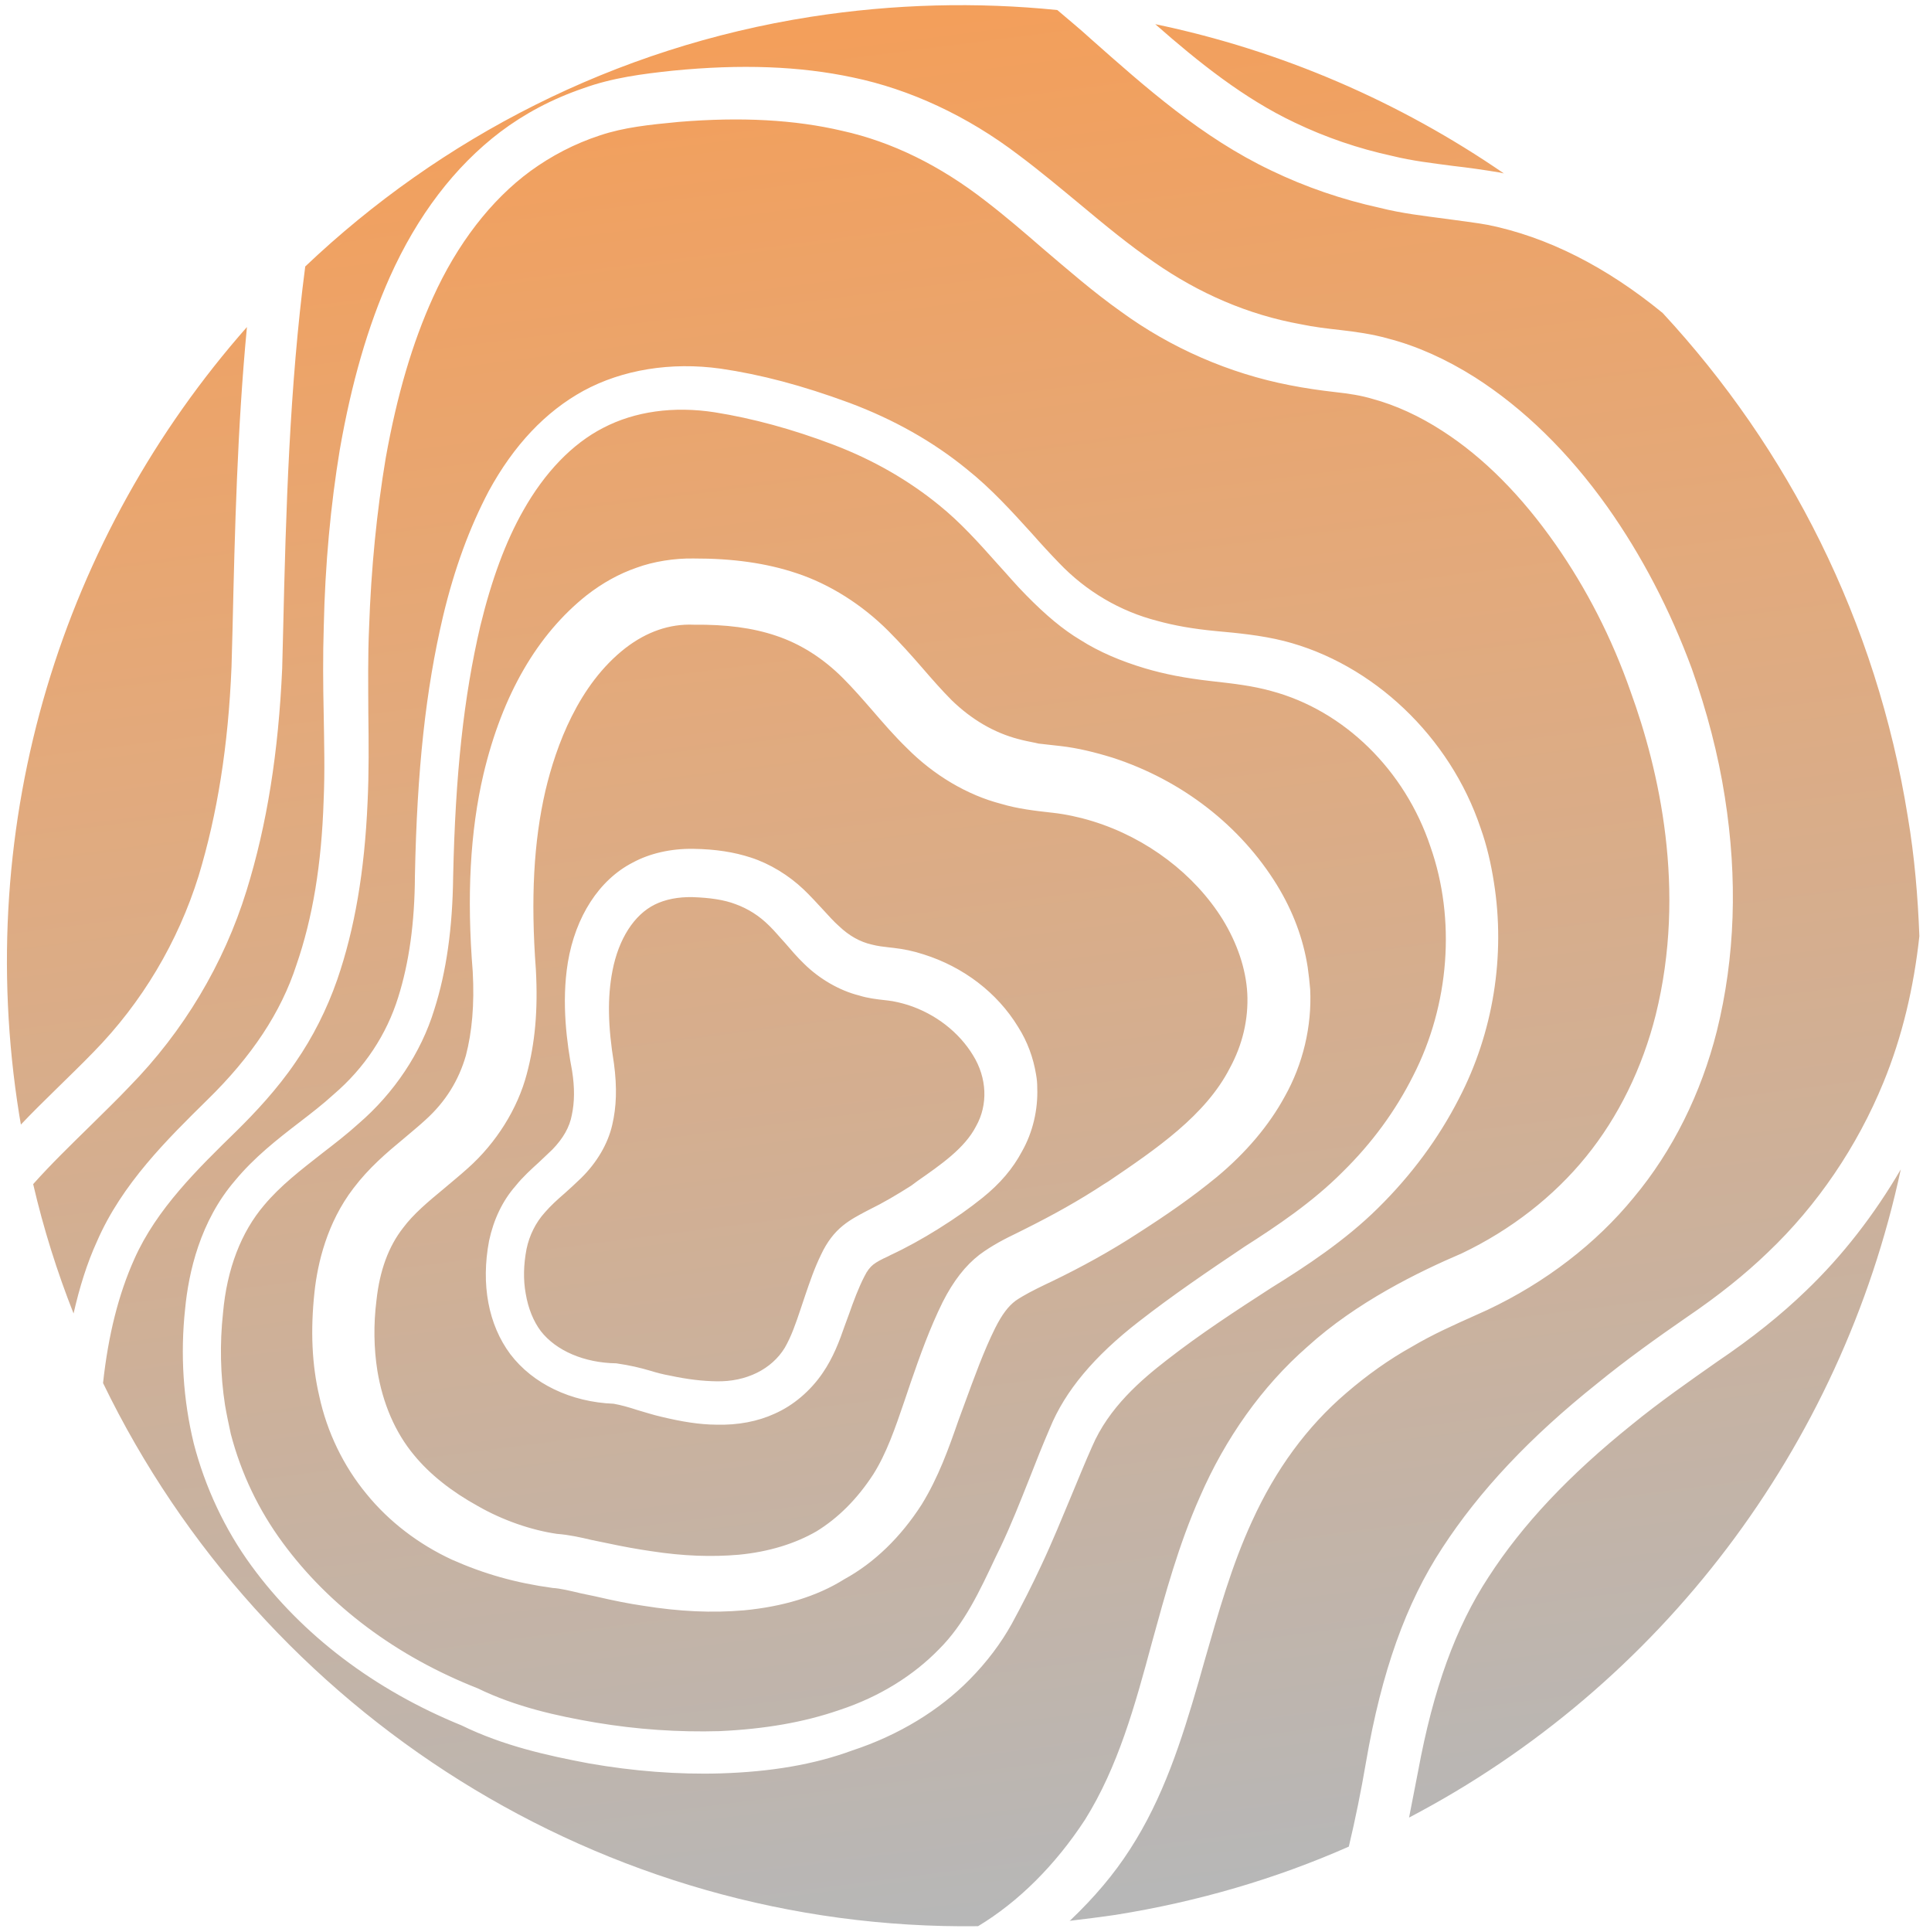
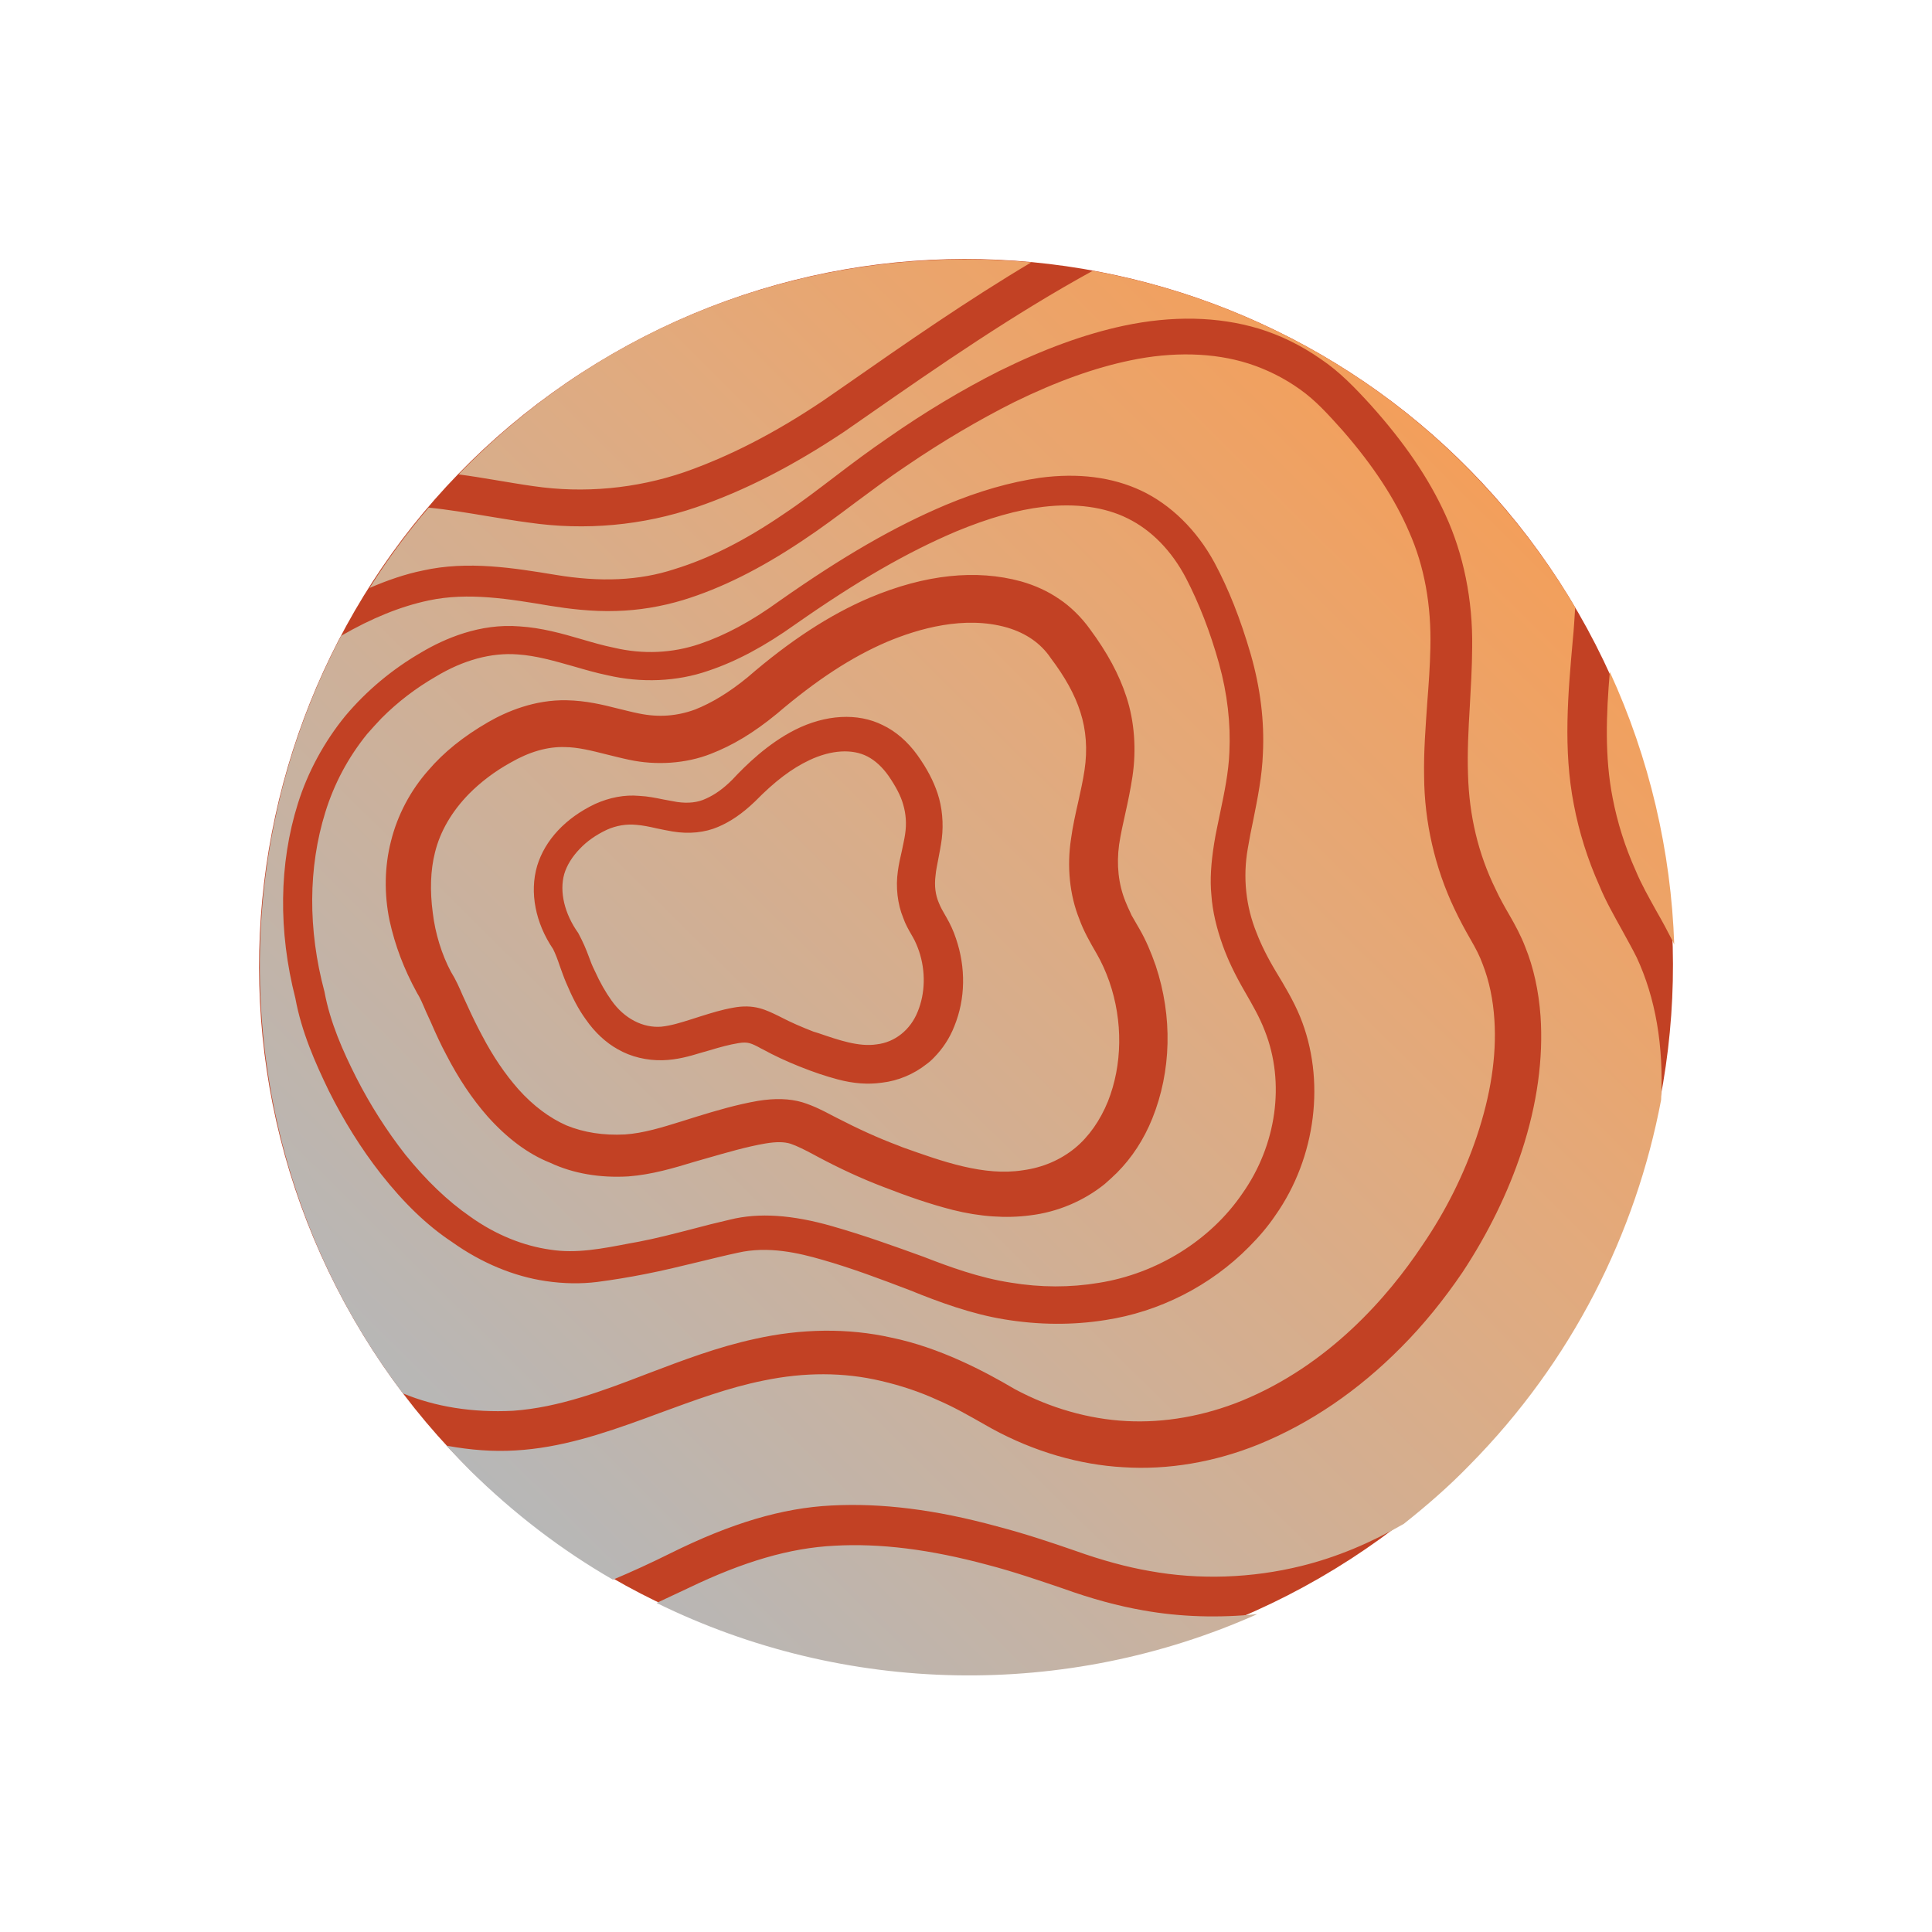
- <svg xmlns="http://www.w3.org/2000/svg" width="210" height="211">
+ <svg xmlns="http://www.w3.org/2000/svg" width="410" height="410" viewBox="0 0 410 410" fill="none">
+   <circle cx="205.007" cy="204.989" r="150" transform="rotate(60 205.007 204.989)" fill="#C24124" />
+   <path d="M132.631 240.747C136.569 240.483 140.511 239.252 144.728 237.943L147.783 236.983C151.94 235.708 156.253 234.424 160.843 233.623C164.513 233.031 167.539 233.133 170.233 233.909C172.677 234.668 174.734 235.731 176.472 236.657L177.726 237.3C182.065 239.537 186.326 241.499 190.723 243.14L191.457 243.44C200.052 246.517 208.836 249.644 217.071 248.347C221.24 247.788 224.973 246.196 228.089 243.674C231.085 241.221 233.488 237.743 235.113 233.75C238.193 226.023 238.341 216.693 235.399 208.263C234.646 206.126 233.747 204.152 232.738 202.404L232.529 202.042C231.38 200.053 229.953 197.581 229.051 195.047C226.998 189.962 226.379 183.888 227.295 177.973C227.66 175.271 228.25 172.679 228.814 170.183C229.327 167.877 229.815 165.666 230.148 163.464C230.814 159.06 230.499 154.901 229.271 151.108C228.079 147.376 226.016 143.663 222.968 139.635L222.933 139.575C220.848 136.518 217.758 134.363 213.7 133.169C204.669 130.586 194.908 133.408 188.259 136.201C180.733 139.421 173.276 144.289 164.841 151.49C159.888 155.555 155.471 158.186 150.817 159.989C145.586 162.044 139.261 162.48 133.487 161.232C131.847 160.893 130.233 160.458 128.653 160.084C125.554 159.301 122.645 158.569 119.903 158.544C116.221 158.419 112.365 159.52 108.334 161.847C104.93 163.732 101.986 165.995 99.551 168.446C95.915 172.152 93.404 176.416 92.307 180.908C91.353 184.674 91.213 189.015 91.842 193.717C92.356 198.082 93.751 202.582 95.685 206.209C96.754 207.922 97.479 209.594 98.169 211.205C98.526 211.964 98.814 212.601 99.137 213.299C100.289 215.85 101.282 217.849 102.301 219.752C104.662 224.258 107.19 227.943 110.001 231.143C113.175 234.696 116.663 237.265 120.215 238.832C123.887 240.329 128.037 240.987 132.631 240.747ZM124.292 216.3C122.729 214.148 121.456 211.667 120.147 208.565C119.64 207.41 119.22 206.126 118.774 204.936C118.353 203.652 117.872 202.402 117.375 201.403C113.612 195.858 112.345 189.355 113.995 183.74C115.656 178.279 120.01 173.595 126.304 170.604C129.366 169.238 132.535 168.614 135.666 168.897C137.477 168.977 139.212 169.342 140.757 169.656C141.827 169.842 142.741 170.037 143.717 170.198C146.072 170.526 148.114 170.312 149.868 169.46C151.717 168.633 153.538 167.341 155.415 165.453C158.338 162.318 162.952 157.806 168.721 154.877C175.186 151.627 182.012 151.223 187.311 153.871C190.068 155.173 192.632 157.391 194.673 160.232C196.749 163.133 198.091 165.734 198.967 168.364C199.957 171.329 200.26 174.771 199.864 177.975C199.673 179.451 199.388 180.902 199.128 182.258C198.893 183.519 198.624 184.719 198.535 185.816C198.262 187.983 198.506 189.933 199.265 191.665C199.632 192.578 200.05 193.302 200.572 194.206L200.885 194.749C201.651 196.075 202.331 197.531 202.866 199.152C204.985 205.324 204.892 211.969 202.535 217.751C201.54 220.335 200.026 222.576 198.209 224.429C197.711 224.957 197.179 225.425 196.613 225.833C193.969 227.922 190.632 229.367 187.168 229.759C184.205 230.183 181.109 229.961 177.69 229.041C175.126 228.351 172.742 227.557 169.614 226.308C166.902 225.221 164.274 224.005 161.922 222.71L161.473 222.487C160.634 222.007 159.735 221.561 159.07 221.382C158.501 221.229 157.75 221.18 156.734 221.365C154.822 221.665 152.678 222.259 150.63 222.879L148.702 223.43C146.318 224.163 143.623 224.915 140.701 224.994C137.314 225.101 133.87 224.276 131.094 222.663C128.612 221.282 126.238 219.116 124.292 216.3ZM342.227 169.336C343.229 174.545 344.852 179.717 347.12 184.758C348.36 187.74 349.892 190.393 351.503 193.321C352.686 195.371 353.879 197.576 355.047 199.877C355.151 200.057 355.195 200.273 355.3 200.454C354.624 180.667 350.061 160.954 341.626 142.592C340.863 151.553 340.516 160.677 342.227 169.336ZM116.745 265.192C122.31 266.079 127.847 264.972 133.695 263.847L135.512 263.521C139.267 262.8 142.822 261.873 146.593 260.902C149.443 260.141 152.172 259.449 154.936 258.818C161.04 257.304 168.137 257.788 176.599 260.218C183.127 262.076 189.492 264.35 195.988 266.709C201.474 268.847 207.875 271.181 214.475 272.193C220.86 273.249 227.119 273.253 233.191 272.239C245.466 270.298 256.868 263.232 263.642 253.292C270.923 242.979 272.766 229.777 268.422 218.78C267.311 215.884 265.849 213.352 264.144 210.397C261.986 206.659 260.59 203.687 259.505 200.696C258.192 197.033 257.319 193.437 257.076 189.96C256.758 186.767 256.98 183.263 257.655 179.014C257.988 176.812 258.511 174.661 258.914 172.58C259.855 168.098 260.721 163.9 260.896 159.619C261.182 153.585 260.484 147.236 258.691 140.795C256.818 134.079 254.458 128.046 251.705 122.722C248.674 116.916 244.357 112.495 239.318 110.018C234.468 107.593 228.282 106.743 221.45 107.552C215.885 108.193 209.825 109.924 202.961 112.761C192.458 117.217 181.931 123.295 168.79 132.49C162.315 137.112 156.254 140.37 150.334 142.341C143.657 144.669 136.046 144.963 128.907 143.297C126.543 142.813 124.134 142.114 121.82 141.441C117.701 140.281 113.833 139.138 109.831 138.876C104.294 138.456 98.32 140.056 92.434 143.615C88.223 146.046 84.385 148.986 80.981 152.398C79.926 153.489 78.907 154.641 77.887 155.792C73.862 160.769 70.9 166.337 69.028 172.402C65.409 184.057 65.308 197.219 68.853 210.446C70.061 216.983 72.766 223.058 75.564 228.598C78.5 234.378 82.013 239.907 85.997 245.002C90.475 250.535 94.973 254.852 99.784 258.184C105.254 262.1 111.154 264.401 116.745 265.192ZM103.471 236.923C100.192 233.189 97.316 228.901 94.667 223.758C93.614 221.794 92.576 219.579 91.38 216.813C91.092 216.176 90.769 215.478 90.446 214.78C89.757 213.168 89.137 211.677 88.485 210.687C85.681 205.553 83.862 200.735 82.66 195.32C81.509 189.714 81.59 183.88 82.975 178.498C84.35 172.961 87.115 167.747 90.903 163.47C94.158 159.662 98.313 156.298 103.607 153.242C107.457 151.019 113.435 148.452 120.263 148.609C124.316 148.681 127.855 149.532 131.334 150.417C132.818 150.766 134.243 151.149 135.598 151.412C139.792 152.286 143.696 151.962 147.473 150.585C151 149.192 154.695 146.978 158.669 143.719C167.602 135.989 176.107 130.436 184.545 126.85C196.354 121.881 207.185 120.773 216.717 123.389C219.695 124.241 222.418 125.483 224.823 127.149C227.159 128.694 229.577 131.076 231.315 133.53C234.945 138.428 237.505 143.14 239.039 147.881C240.757 153.079 241.186 159.101 240.32 164.826C239.92 167.469 239.391 170.025 238.852 172.426C238.313 174.827 237.825 177.039 237.492 179.24C236.912 183.515 237.348 187.604 238.816 191.258C239.148 192.111 239.505 192.869 239.863 193.628L240.116 194.205L241.856 197.22C243.179 199.511 244.271 202.096 245.251 204.906C248.87 215.759 248.579 227.342 244.521 237.402C242.735 241.81 240.23 245.668 237.031 248.881C236.208 249.678 235.324 250.509 234.466 251.246C229.986 254.878 224.369 257.236 218.588 257.921C213.522 258.595 207.925 258.209 202.107 256.745C197.108 255.451 192.686 253.904 187.52 251.903C182.898 250.15 178.188 247.966 173.554 245.496L172.62 244.991C170.883 244.065 169.18 243.199 167.78 242.721C166.416 242.302 164.795 242.274 162.452 242.662C158.508 243.331 154.255 244.58 150.124 245.76L147.369 246.547C142.937 247.9 138.349 249.262 133.36 249.651C127.31 250.009 121.615 249.036 116.775 246.766C111.989 244.867 107.548 241.482 103.471 236.923ZM113.199 103.169C123.975 104.745 134.996 103.688 145.184 100.217C154.727 96.878 164.33 91.977 174.621 85.071L179.551 81.662C192.245 72.806 205.24 63.776 218.852 55.676C175.639 51.685 131.165 66.349 98.378 99.588C98.026 99.952 97.675 100.315 97.323 100.679C99.834 100.998 102.319 101.412 104.804 101.826C107.634 102.283 110.499 102.799 113.199 103.169ZM146.681 216.317L148.849 215.627C150.958 214.973 153.127 214.283 155.53 213.86C157.622 213.456 159.493 213.501 161.203 213.961C162.722 214.37 163.976 215.013 164.97 215.484L165.644 215.818C167.831 216.967 170.069 217.926 172.557 218.901L173.732 219.268C177.929 220.703 182.257 222.224 186.081 221.624C189.915 221.179 193.211 218.552 194.751 214.689C196.351 210.791 196.472 206.139 195.026 201.829C194.65 200.76 194.213 199.726 193.726 198.882L193.448 198.4C192.856 197.375 192.125 196.108 191.669 194.764C190.464 191.842 190.056 188.219 190.538 184.886C190.729 183.409 191.074 181.924 191.394 180.533C191.629 179.272 191.933 178.132 192.082 177.001C192.415 174.799 192.257 172.72 191.669 170.728C191.15 168.857 190.097 166.893 188.559 164.646C187.23 162.761 185.713 161.385 184.105 160.545C180.889 158.865 176.391 159.131 171.79 161.305C168.007 163.087 164.435 165.792 160.242 170.062C157.506 172.687 155.024 174.361 152.383 175.484C149.622 176.676 146.219 177.033 142.759 176.458C141.594 176.246 140.429 176.035 139.324 175.788C137.839 175.44 136.39 175.151 135.044 175.044C132.914 174.827 130.726 175.206 128.756 176.102C126.486 177.171 124.545 178.533 123.054 180.118C121.442 181.772 120.28 183.649 119.738 185.489C118.689 189.229 119.783 193.903 122.71 198.001C123.764 199.965 124.384 201.456 124.944 202.981C125.321 204.05 125.688 204.964 126.185 205.963C127.336 208.514 128.555 210.624 129.779 212.328C132.472 216.16 136.458 218.2 140.361 217.875C142.403 217.661 144.512 217.006 146.681 216.317ZM231.914 57.459C215.281 66.58 199.323 77.562 183.94 88.292L179.131 91.632C168.238 98.885 158.033 104.133 147.785 107.639C136.469 111.519 124.208 112.65 112.206 110.897C109.351 110.536 106.486 110.019 103.751 109.589C99.316 108.854 95.131 108.135 90.965 107.727C86.313 113.146 82.145 118.848 78.427 124.773C82.28 123.111 86.032 121.829 89.692 121.082C99.275 118.925 109.12 120.556 117.801 121.976C127.396 123.591 135.687 123.225 143.105 120.791C150.533 118.512 158.116 114.697 166.396 109.032C170.107 106.568 173.765 103.733 177.336 101.028C180.728 98.427 184.54 95.582 188.336 92.989C196.221 87.472 204.212 82.697 212.036 78.743C221.589 74.031 230.21 70.903 238.416 69.139C248.776 66.937 258.441 67.144 267.067 69.72C271.54 71.077 275.965 73.184 280.257 76.173C284.315 78.894 287.575 82.318 290.844 85.896C298.026 93.889 303.222 101.5 306.747 109.272C310.55 117.527 312.577 127.289 312.416 137.43C312.396 141.702 312.126 145.958 311.922 149.773C311.614 154.936 311.372 159.657 311.535 164.386C311.78 173.007 313.677 181.156 317.373 188.669C318.272 190.642 319.351 192.511 320.36 194.259C321.509 196.249 322.806 198.635 323.698 201.014C325.42 205.245 326.533 210.23 326.924 215.631C327.533 224.605 326.223 234.284 322.94 244.298C320.022 253.137 315.784 261.774 310.397 269.948C306.454 275.762 302.052 281.197 297.327 285.935C288.204 295.141 278.069 302.038 267.101 306.521C257.802 310.282 247.88 311.991 238.377 311.369C229.098 310.858 219.462 308.061 210.573 303.224L209.025 302.35C205.445 300.317 202.445 298.593 198.928 297.086C195.211 295.373 191.144 294.024 186.975 293.055C179.076 291.184 170.731 291.178 162.06 292.97C154.585 294.472 147.521 297.103 139.906 299.891L136.801 301.041C127.783 304.318 118.903 307.275 109.345 307.809C104.691 308.085 99.999 307.739 94.899 306.824C94.804 306.799 94.804 306.799 94.709 306.773C96.374 308.545 98.039 310.317 99.764 312.055C109.072 321.231 119.261 329.014 130.071 335.233C134.139 333.527 138.258 331.631 142.308 329.615C155.214 323.209 166.042 320.012 176.41 319.492C186.993 318.928 198.475 320.338 211.521 323.9C217.279 325.398 222.936 327.277 228.153 329.088C233.914 331.148 239.137 332.554 243.952 333.391C254.532 335.322 265.685 334.911 276.146 332.329C283.662 330.481 290.947 327.4 297.926 323.371C302.767 319.531 307.47 315.449 311.893 310.886C333.655 288.836 347.138 261.758 352.512 233.415C353.088 221.908 351.317 211.756 347.34 203.201C346.416 201.322 345.302 199.393 344.214 197.369C342.534 194.319 340.758 191.245 339.404 187.927C336.917 182.369 335.102 176.584 334.001 170.789C331.697 159.016 332.754 147.232 333.77 135.793C334.008 133.566 334.116 131.252 334.284 128.904C327.829 118.001 319.885 107.715 310.473 98.359C288.302 76.352 260.693 62.709 231.914 57.459ZM242.687 341.758C237.337 340.828 231.734 339.32 225.558 337.098C220.471 335.372 215.064 333.51 209.591 332.088C197.34 328.791 186.798 327.482 177.085 328.025C167.648 328.49 157.766 331.381 146.029 337.032C143.819 338.067 141.549 339.137 139.339 340.171C179.429 359.872 226.305 360.622 266.804 342.545C258.696 343.368 250.557 343.163 242.687 341.758ZM137.465 291.494C144.769 288.724 152.254 285.849 160.245 284.13C170.043 281.929 180 281.808 189.123 283.856C199.402 285.96 208.99 291.035 215.321 294.776C222.886 298.849 231.123 301.167 239.057 301.571C247.085 302 255.525 300.503 263.457 297.291C282.08 289.674 294.614 275.122 301.832 264.282C306.836 256.972 310.69 249.2 313.38 241.216C316.333 232.437 317.633 224.13 317.135 216.459C316.87 212.111 316.004 208.109 314.675 204.696C314.001 202.834 313.191 201.292 312.007 199.243C310.894 197.313 309.735 195.168 308.663 192.894C304.521 184.192 302.279 174.473 302.218 164.781C302.112 159.457 302.541 154.225 302.884 149.123C303.198 145.083 303.471 141.389 303.545 137.487C303.772 128.433 302.271 120.136 299.024 112.846C296.012 105.823 291.379 98.771 284.951 91.389C281.777 87.836 279.141 84.936 275.887 82.635C272.468 80.187 268.777 78.379 264.934 77.141C257.568 74.803 248.869 74.6 239.921 76.47C232.326 78.041 224.281 80.918 215.27 85.316C207.747 89.097 200.021 93.638 192.308 98.895C188.657 101.324 185.025 104.064 181.539 106.64C177.847 109.415 174.095 112.224 170.203 114.792C161.287 120.744 153.067 124.847 145.029 127.317C140.321 128.749 135.48 129.534 130.817 129.654C125.628 129.837 120.512 129.173 116.707 128.556C108.182 127.128 99.372 125.622 90.95 127.43C85.017 128.685 78.909 131.166 72.412 134.917C45.616 185.758 49.982 248.753 85.503 295.69C92.277 298.531 100.327 299.832 108.894 299.388C118.598 298.689 127.821 295.213 137.465 291.494ZM80.829 249.111C76.576 243.689 72.88 237.703 69.795 231.526C66.874 225.495 63.985 218.964 62.68 211.839C59.043 197.621 59.198 183.302 63.216 170.533C65.301 163.863 68.801 157.421 73.263 151.951C77.734 146.636 83.184 142.042 89.44 138.43C94.278 135.557 101.83 132.242 110.247 132.929C114.904 133.214 119.308 134.45 123.556 135.695C125.775 136.343 127.994 136.991 130.264 137.449C136.487 138.921 142.727 138.614 148.493 136.652C153.863 134.838 159.381 131.893 165.375 127.548C178.902 118.05 189.791 111.763 200.689 107.159C207.794 104.183 214.344 102.33 220.702 101.393C228.825 100.32 236.012 101.236 242.165 104.114C248.449 107.078 253.978 112.487 257.731 119.404C260.753 125.055 263.217 131.269 265.422 138.838C267.478 146.012 268.344 153.068 268.009 159.853C267.837 164.695 266.88 169.428 265.973 173.971C265.536 175.992 265.133 178.073 264.791 180.12C263.729 186.199 264.383 192.333 266.654 197.935C267.616 200.434 268.932 203.131 270.872 206.352C272.533 209.091 274.508 212.372 275.897 215.75C281.348 229.082 279.334 245.599 270.65 257.928C269.051 260.298 267.132 262.532 265.048 264.619C256.894 272.864 246.053 278.399 234.544 280.14C227.636 281.235 220.472 281.191 213.207 279.999C206.131 278.859 199.186 276.277 193.216 273.856C186.936 271.453 180.785 269.136 174.543 267.354C169.535 265.904 163.026 264.356 156.517 265.864C153.873 266.425 151.144 267.117 148.535 267.739C144.73 268.65 140.804 269.63 136.834 270.395C133.449 271.063 130.15 271.601 126.722 272.053C123.353 272.47 119.646 272.44 115.781 271.858C109.12 270.881 102.191 268.048 95.908 263.557C90.587 260.037 85.656 255.247 80.829 249.111Z" fill="url(#paint0_linear)" />
  <defs>
-     <linearGradient y2="0.129" x2="0.838" y1="0.873" x1="0.165" id="paint0_linear">
+     <linearGradient id="paint0_linear" x1="99.863" y1="312.082" x2="310.91" y2="98.733" gradientUnits="userSpaceOnUse">
      <stop stop-color="#B7B7B7" />
-       <stop stop-color="#E2AA7D" offset="0.657" />
-       <stop stop-color="#F39F5B" offset="1" />
+       <stop offset="0.657" stop-color="#E2AA7D" />
+       <stop offset="1" stop-color="#F39F5B" />
    </linearGradient>
  </defs>
-   <g>
-     <rect fill="none" id="canvas_background" height="402" width="582" y="-1" x="-1" />
-   </g>
-   <g>
-     <path transform="rotate(-51 105.2374,105.5595) " id="svg_1" fill="url(#paint0_linear)" d="m55.922,132.817c2.734,-0.322 5.44,-1.318 8.336,-2.378l2.098,-0.776c2.855,-1.034 5.818,-2.08 8.989,-2.799c2.537,-0.541 4.647,-0.576 6.546,-0.129c1.725,0.444 3.19,1.113 4.428,1.697l0.892,0.405c3.09,1.408 6.117,2.626 9.229,3.616l0.52,0.183c6.078,1.844 12.29,3.718 17.984,2.525c2.885,-0.535 5.436,-1.776 7.527,-3.643c2.01,-1.815 3.577,-4.324 4.586,-7.164c1.906,-5.494 1.722,-12.003 -0.585,-17.777c-0.59,-1.463 -1.276,-2.808 -2.033,-3.991l-0.157,-0.245c-0.86,-1.347 -1.93,-3.02 -2.636,-4.755c-1.586,-3.473 -2.203,-7.685 -1.747,-11.841c0.171,-1.897 0.502,-3.724 0.818,-5.484c0.286,-1.625 0.558,-3.184 0.722,-4.731c0.328,-3.093 -0.019,-5.981 -0.99,-8.582c-0.945,-2.56 -2.496,-5.076 -4.742,-7.778l-0.026,-0.041c-1.546,-2.058 -3.763,-3.452 -6.625,-4.142c-6.367,-1.485 -13.076,0.824 -17.62,3.004c-5.141,2.508 -10.183,6.162 -15.835,11.477c-3.323,3.007 -6.317,4.995 -9.502,6.415c-3.578,1.616 -7.969,2.141 -12.027,1.473c-1.152,-0.179 -2.289,-0.426 -3.401,-0.631c-2.182,-0.438 -4.23,-0.846 -6.139,-0.767c-2.567,0.042 -5.218,0.944 -7.953,2.707c-2.312,1.433 -4.293,3.113 -5.913,4.907c-2.417,2.711 -4.035,5.771 -4.66,8.941c-0.548,2.659 -0.513,5.69 0.07,8.945c0.493,3.025 1.602,6.113 3.06,8.574c0.797,1.157 1.353,2.297 1.883,3.396c0.272,0.516 0.492,0.951 0.739,1.426c0.88,1.738 1.633,3.096 2.401,4.388c1.782,3.058 3.656,5.538 5.711,7.671c2.319,2.366 4.827,4.034 7.348,5.002c2.603,0.916 5.512,1.23 8.703,0.901zm-6.557,-16.75c-1.155,-1.445 -2.116,-3.13 -3.124,-5.247c-0.388,-0.787 -0.72,-1.668 -1.067,-2.482c-0.332,-0.88 -0.706,-1.735 -1.082,-2.414c-2.79,-3.734 -3.873,-8.222 -2.896,-12.195c0.988,-3.865 3.876,-7.282 8.166,-9.588c2.09,-1.059 4.277,-1.605 6.465,-1.518c1.263,-0.008 2.482,0.186 3.567,0.351c0.751,0.092 1.394,0.196 2.077,0.274c1.65,0.146 3.065,-0.074 4.26,-0.73c1.262,-0.641 2.49,-1.605 3.739,-2.987c1.939,-2.287 5.012,-5.595 8.939,-7.838c4.402,-2.492 9.141,-3.012 12.912,-1.352c1.96,0.811 3.813,2.268 5.321,4.176c1.535,1.95 2.549,3.716 3.24,5.519c0.781,2.033 1.098,4.422 0.92,6.669c-0.087,1.036 -0.241,2.057 -0.38,3.012c-0.125,0.887 -0.276,1.734 -0.304,2.501c-0.123,1.52 0.106,2.871 0.688,4.052c0.284,0.624 0.597,1.114 0.988,1.726l0.235,0.367c0.574,0.898 1.092,1.889 1.514,3c1.666,4.228 1.805,8.864 0.342,12.977c-0.613,1.836 -1.599,3.451 -2.807,4.807c-0.33,0.385 -0.686,0.73 -1.068,1.034c-1.777,1.549 -4.056,2.673 -6.455,3.067c-2.05,0.4 -4.213,0.353 -6.621,-0.168c-1.806,-0.392 -3.49,-0.862 -5.706,-1.623c-1.922,-0.663 -3.789,-1.419 -5.466,-2.239l-0.32,-0.14c-0.599,-0.305 -1.238,-0.585 -1.707,-0.686c-0.401,-0.087 -0.925,-0.095 -1.627,0.069c-1.322,0.277 -2.796,0.766 -4.203,1.27l-1.325,0.451c-1.637,0.595 -3.49,1.213 -5.522,1.37c-2.355,0.193 -4.779,-0.261 -6.761,-1.288c-1.77,-0.876 -3.49,-2.303 -4.931,-4.198zm150.289,-40.364c0.858,3.596 2.147,7.145 3.882,10.58c0.955,2.035 2.103,3.831 3.314,5.816c0.887,1.388 1.785,2.883 2.669,4.446c0.078,0.122 0.116,0.271 0.194,0.394c-1.079,-13.77 -4.862,-27.352 -11.299,-39.857c-0.255,6.273 -0.217,12.646 1.24,18.622zm-154.041,74.71c3.902,0.423 7.723,-0.542 11.76,-1.531l1.255,-0.291c2.592,-0.634 5.039,-1.405 7.634,-2.213c1.96,-0.631 3.839,-1.208 5.744,-1.745c4.203,-1.269 9.16,-1.18 15.126,0.218c4.602,1.067 9.104,2.429 13.699,3.847c3.885,1.298 8.413,2.701 13.04,3.176c4.478,0.513 8.835,0.297 13.032,-0.622c8.486,-1.784 16.207,-7.108 20.618,-14.274c4.752,-7.444 5.629,-16.712 2.267,-24.226c-0.862,-1.98 -1.958,-3.694 -3.236,-5.693c-1.618,-2.531 -2.681,-4.554 -3.528,-6.601c-1.027,-2.508 -1.745,-4.984 -2.021,-7.399c-0.32,-2.214 -0.273,-4.665 0.067,-7.65c0.164,-1.547 0.462,-3.064 0.678,-4.529c0.518,-3.158 0.991,-6.114 0.981,-9.105c0.014,-4.216 -0.667,-8.618 -2.113,-13.045c-1.511,-4.617 -3.339,-8.74 -5.42,-12.355c-2.289,-3.942 -5.43,-6.872 -9.015,-8.422c-3.451,-1.521 -7.784,-1.897 -12.515,-1.094c-3.856,0.642 -8.022,2.06 -12.714,4.278c-7.175,3.474 -14.318,8.079 -23.184,14.948c-4.366,3.449 -8.485,5.932 -12.547,7.513c-4.577,1.856 -9.867,2.328 -14.889,1.416c-1.661,-0.254 -3.36,-0.657 -4.992,-1.046c-2.903,-0.664 -5.631,-1.325 -8.425,-1.368c-3.868,-0.1 -7.978,1.225 -11.967,3.912c-2.857,1.842 -5.439,4.025 -7.704,6.523c-0.701,0.798 -1.375,1.636 -2.05,2.474c-2.649,3.61 -4.54,7.595 -5.657,11.889c-2.161,8.251 -1.827,17.43 1.048,26.526c1.042,4.515 3.112,8.656 5.23,12.419c2.222,3.927 4.838,7.658 7.769,11.071c3.288,3.7 6.552,6.552 10.004,8.706c3.929,2.539 8.107,3.937 12.024,4.293zm-10.11,-19.243c-2.398,-2.488 -4.532,-5.376 -6.534,-8.869c-0.794,-1.332 -1.585,-2.839 -2.502,-4.726c-0.22,-0.434 -0.466,-0.91 -0.712,-1.385c-0.53,-1.099 -1.007,-2.117 -1.492,-2.784c-2.11,-3.481 -3.524,-6.776 -4.527,-10.509c-0.974,-3.868 -1.097,-7.938 -0.298,-11.738c0.787,-3.908 2.552,-7.639 5.058,-10.753c2.15,-2.769 4.939,-5.259 8.53,-7.575c2.612,-1.684 6.695,-3.683 11.454,-3.812c2.824,-0.092 5.314,0.378 7.763,0.873c1.044,0.191 2.048,0.408 2.999,0.544c2.947,0.463 5.655,0.1 8.242,-0.992c2.413,-1.095 4.917,-2.767 7.584,-5.178c5.982,-5.701 11.732,-9.87 17.497,-12.664c8.07,-3.877 15.576,-5.029 22.293,-3.539c2.1,0.49 4.033,1.261 5.759,2.338c1.674,0.996 3.431,2.571 4.716,4.221c2.678,3.287 4.605,6.482 5.819,9.734c1.356,3.563 1.84,7.747 1.413,11.768c-0.197,1.856 -0.487,3.656 -0.788,5.349c-0.302,1.693 -0.574,3.251 -0.738,4.798c-0.272,3 0.157,5.835 1.291,8.331c0.258,0.583 0.53,1.099 0.802,1.615l0.194,0.394l1.305,2.041c0.991,1.551 1.83,3.315 2.599,5.239c2.854,7.439 3.007,15.524 0.491,22.679c-1.108,3.135 -2.734,5.912 -4.862,8.264c-0.549,0.584 -1.138,1.195 -1.713,1.738c-3.008,2.689 -6.846,4.53 -10.85,5.209c-3.506,0.647 -7.414,0.574 -11.51,-0.243c-3.52,-0.728 -6.647,-1.651 -10.305,-2.865c-3.272,-1.061 -6.618,-2.418 -9.921,-3.978l-0.666,-0.32c-1.238,-0.584 -2.451,-1.128 -3.44,-1.413c-0.963,-0.243 -2.092,-0.207 -3.711,0.146c-2.726,0.604 -5.648,1.624 -8.488,2.591l-1.894,0.644c-3.045,1.099 -6.197,2.209 -9.659,2.655c-4.201,0.461 -8.196,-0.018 -11.636,-1.431c-3.391,-1.156 -6.587,-3.361 -9.565,-6.397zm2.661,-93.58c7.551,0.722 15.191,-0.401 22.178,-3.177c6.541,-2.662 13.077,-6.414 20.029,-11.588l3.328,-2.549c8.566,-6.618 17.335,-13.367 26.564,-19.49c-30.209,-1.27 -60.723,10.508 -82.529,34.826c-0.234,0.266 -0.467,0.532 -0.701,0.797c1.758,0.135 3.501,0.336 5.244,0.538c1.984,0.219 3.995,0.479 5.886,0.642zm26.789,77.704l1.489,-0.556c1.448,-0.53 2.937,-1.087 4.597,-1.466c1.445,-0.355 2.749,-0.389 3.953,-0.128c1.071,0.232 1.963,0.636 2.67,0.93l0.48,0.21c1.558,0.724 3.146,1.314 4.908,1.907l0.829,0.214c2.967,0.854 6.026,1.763 8.67,1.21c2.656,-0.444 4.87,-2.39 5.823,-5.137c0.994,-2.773 0.936,-6.021 -0.203,-8.975c-0.295,-0.732 -0.631,-1.437 -0.996,-2.008l-0.209,-0.327c-0.444,-0.694 -0.991,-1.551 -1.35,-2.472c-0.929,-1.994 -1.324,-4.506 -1.091,-6.846c0.087,-1.036 0.282,-2.084 0.462,-3.064c0.125,-0.887 0.301,-1.693 0.37,-2.486c0.164,-1.547 -0.01,-2.991 -0.48,-4.358c-0.419,-1.286 -1.213,-2.618 -2.353,-4.131c-0.983,-1.268 -2.081,-2.174 -3.227,-2.703c-2.291,-1.059 -5.415,-0.716 -8.551,0.96c-2.579,1.375 -4.983,3.386 -7.771,6.509c-1.824,1.925 -3.501,3.179 -5.305,4.054c-1.886,0.928 -4.244,1.296 -6.671,1.016c-0.818,-0.107 -1.635,-0.214 -2.412,-0.347c-1.044,-0.191 -2.063,-0.341 -3.003,-0.369c-1.49,-0.077 -3.002,0.264 -4.345,0.957c-1.548,0.825 -2.857,1.842 -3.847,2.999c-1.071,1.209 -1.823,2.558 -2.144,3.86c-0.615,2.644 0.29,5.864 2.454,8.618c0.794,1.332 1.272,2.35 1.708,3.394c0.295,0.732 0.579,1.356 0.955,2.035c0.88,1.738 1.793,3.166 2.699,4.311c1.993,2.577 4.83,3.859 7.538,3.497c1.415,-0.221 2.863,-0.751 4.352,-1.308zm54.458,-113.721c-11.299,6.94 -22.073,15.154 -32.452,23.172l-3.246,2.496c-7.361,5.437 -14.304,9.453 -21.332,12.255c-7.759,3.101 -16.261,4.318 -24.671,3.516c-1.999,-0.152 -4.01,-0.412 -5.927,-0.616c-3.111,-0.357 -6.046,-0.712 -8.96,-0.851c-3.072,3.94 -5.799,8.061 -8.205,12.321c2.632,-1.293 5.204,-2.318 7.729,-2.967c6.606,-1.839 13.511,-1.046 19.598,-0.36c6.73,0.79 12.492,0.245 17.581,-1.711c5.101,-1.848 10.264,-4.773 15.854,-9.012c2.508,-1.848 4.967,-3.952 7.371,-5.963c2.281,-1.932 4.848,-4.048 7.412,-5.989c5.32,-4.122 10.737,-7.73 16.062,-10.76c6.506,-3.618 12.413,-6.101 18.072,-7.617c7.145,-1.898 13.88,-2.091 19.965,-0.597c3.156,0.789 6.302,2.103 9.382,4.036c2.909,1.755 5.284,4.028 7.67,6.408c5.246,5.32 9.098,10.444 11.791,15.739c2.901,5.621 4.613,12.356 4.812,19.431c0.118,2.979 0.06,5.955 0.036,8.622c-0.056,3.609 -0.079,6.909 0.18,10.2c0.435,6.001 2.007,11.615 4.811,16.723c0.686,1.344 1.495,2.609 2.251,3.793c0.861,1.347 1.838,2.965 2.532,4.592c1.329,2.889 2.257,6.325 2.695,10.077c0.7,6.234 0.085,13.027 -1.892,20.123c-1.76,6.264 -4.445,12.432 -7.944,18.319c-2.567,4.191 -5.465,8.134 -8.608,11.602c-6.069,6.737 -12.914,11.899 -20.412,15.408c-6.359,2.947 -13.214,4.486 -19.85,4.384c-6.476,-0.031 -13.271,-1.644 -19.608,-4.704l-1.105,-0.556c-2.555,-1.292 -4.697,-2.389 -7.192,-3.316c-2.64,-1.064 -5.513,-1.863 -8.446,-2.392c-5.557,-1.028 -11.367,-0.74 -17.349,0.812c-5.158,1.309 -9.995,3.39 -15.211,5.6l-2.127,0.911c-6.177,2.599 -12.27,4.971 -18.907,5.678c-3.232,0.355 -6.509,0.278 -10.088,-0.181c-0.067,-0.015 -0.067,-0.015 -0.134,-0.029c1.214,1.177 2.427,2.354 3.681,3.505c6.763,6.071 14.096,11.14 21.813,15.097c2.78,-1.332 5.59,-2.797 8.347,-4.345c8.788,-4.917 16.229,-7.524 23.432,-8.249c7.351,-0.763 15.389,-0.182 24.581,1.844c4.055,0.843 8.052,1.955 11.739,3.035c4.075,1.234 7.755,2.032 11.133,2.447c7.425,0.976 15.178,0.299 22.381,-1.867c5.177,-1.551 10.154,-3.953 14.889,-7.006c3.253,-2.847 6.401,-5.856 9.341,-9.192c14.473,-16.132 23.028,-35.48 25.898,-55.427c0.047,-8.041 -1.497,-15.056 -4.529,-20.881c-0.701,-1.277 -1.536,-2.583 -2.356,-3.956c-1.264,-2.067 -2.594,-4.148 -3.639,-6.414c-1.902,-3.787 -3.344,-7.756 -4.289,-11.758c-1.966,-8.126 -1.592,-16.378 -1.237,-24.387c0.097,-1.561 0.102,-3.178 0.147,-4.82c-4.83,-7.375 -10.677,-14.267 -17.518,-20.46c-16.113,-14.566 -35.754,-23.11 -55.953,-25.763zm16.241,197.808c-3.753,-0.461 -7.701,-1.317 -12.069,-2.65c-3.595,-1.024 -7.416,-2.134 -11.271,-2.933c-8.631,-1.87 -16.011,-2.414 -22.756,-1.695c-6.556,0.654 -13.347,3.015 -21.345,7.365c-1.507,0.799 -3.055,1.624 -4.561,2.422c28.518,12.331 61.178,11.214 88.818,-2.804c-5.619,0.857 -11.292,0.999 -16.815,0.295zm-74.804,-31.358c5,-2.187 10.123,-4.452 15.634,-5.931c6.755,-1.877 13.683,-2.309 20.098,-1.201c7.222,1.107 14.053,4.31 18.576,6.696c5.392,2.574 11.198,3.902 16.734,3.906c5.603,0.019 11.433,-1.32 16.857,-3.837c12.732,-5.961 21.011,-16.544 25.703,-24.353c3.259,-5.271 5.704,-10.824 7.331,-16.483c1.786,-6.223 2.436,-12.06 1.853,-17.39c-0.318,-3.022 -1.044,-5.781 -2.074,-8.114c-0.526,-1.274 -1.138,-2.321 -2.025,-3.708c-0.835,-1.306 -1.707,-2.761 -2.524,-4.309c-3.151,-5.921 -5.011,-12.618 -5.351,-19.372c-0.238,-3.708 -0.1,-7.37 -0.018,-10.938c0.095,-2.827 0.172,-5.412 0.103,-8.135c-0.12,-6.32 -1.421,-12.051 -3.905,-17.019c-2.313,-4.79 -5.756,-9.544 -10.458,-14.466c-2.319,-2.366 -4.244,-4.295 -6.58,-5.785c-2.455,-1.587 -5.081,-2.718 -7.794,-3.446c-5.201,-1.373 -11.264,-1.209 -17.436,0.407c-5.24,1.361 -10.752,3.648 -16.891,7.029c-5.122,2.899 -10.361,6.334 -15.57,10.269c-2.467,1.821 -4.912,3.858 -7.26,5.776c-2.485,2.063 -5.011,4.153 -7.642,6.08c-6.025,4.461 -11.621,7.608 -17.142,9.612c-3.234,1.163 -6.58,1.88 -9.823,2.126c-3.607,0.309 -7.189,0.025 -9.857,-0.272c-5.979,-0.698 -12.16,-1.439 -17.967,0.116c-4.092,1.083 -8.268,3.026 -12.677,5.868c-17.093,36.379 -12.117,80.14 14.057,111.617c4.804,1.743 10.449,2.369 16.399,1.759c6.734,-0.826 13.049,-3.572 19.649,-6.502zm-40.734,-27.564c-3.128,-3.631 -5.886,-7.674 -8.223,-11.872c-2.219,-4.102 -4.431,-8.555 -5.559,-13.475c-2.969,-9.785 -3.301,-19.771 -0.897,-28.814c1.246,-4.723 3.485,-9.336 6.424,-13.305c2.95,-3.861 6.603,-7.254 10.848,-9.991c3.28,-2.172 8.436,-4.747 14.318,-4.563c3.251,0.036 6.355,0.744 9.351,1.463c1.565,0.374 3.13,0.748 4.724,0.988c4.378,0.808 8.713,0.376 12.667,-1.194c3.683,-1.452 7.435,-3.699 11.474,-6.937c9.126,-7.094 16.514,-11.858 23.96,-15.448c4.855,-2.324 9.359,-3.844 13.756,-4.72c5.623,-1.032 10.654,-0.645 15.027,1.146c4.466,1.846 8.482,5.424 11.308,10.114c2.277,3.833 4.184,8.079 5.952,13.279c1.652,4.929 2.471,9.818 2.447,14.559c0.029,3.381 -0.492,6.714 -0.983,9.913c-0.243,1.424 -0.459,2.889 -0.634,4.328c-0.553,4.275 0.091,8.528 1.845,12.354c0.746,1.709 1.745,3.543 3.195,5.72c1.241,1.851 2.716,4.069 3.787,6.376c4.206,9.103 3.311,20.687 -2.356,29.586c-1.041,1.708 -2.308,3.332 -3.695,4.86c-5.424,6.033 -12.801,10.271 -20.76,11.887c-4.776,1.004 -9.766,1.224 -14.861,0.648c-4.961,-0.547 -9.876,-2.104 -14.107,-3.583c-4.446,-1.456 -8.8,-2.856 -13.201,-3.879c-3.531,-0.836 -8.11,-1.687 -12.596,-0.409c-1.823,0.484 -3.702,1.062 -5.499,1.587c-2.622,0.768 -5.325,1.589 -8.065,2.261c-2.336,0.584 -4.616,1.074 -6.989,1.509c-2.333,0.409 -4.915,0.518 -7.623,0.247c-4.667,-0.448 -9.579,-2.18 -14.091,-5.091c-3.813,-2.268 -7.393,-5.434 -10.942,-9.543z" />
-   </g>
</svg>
